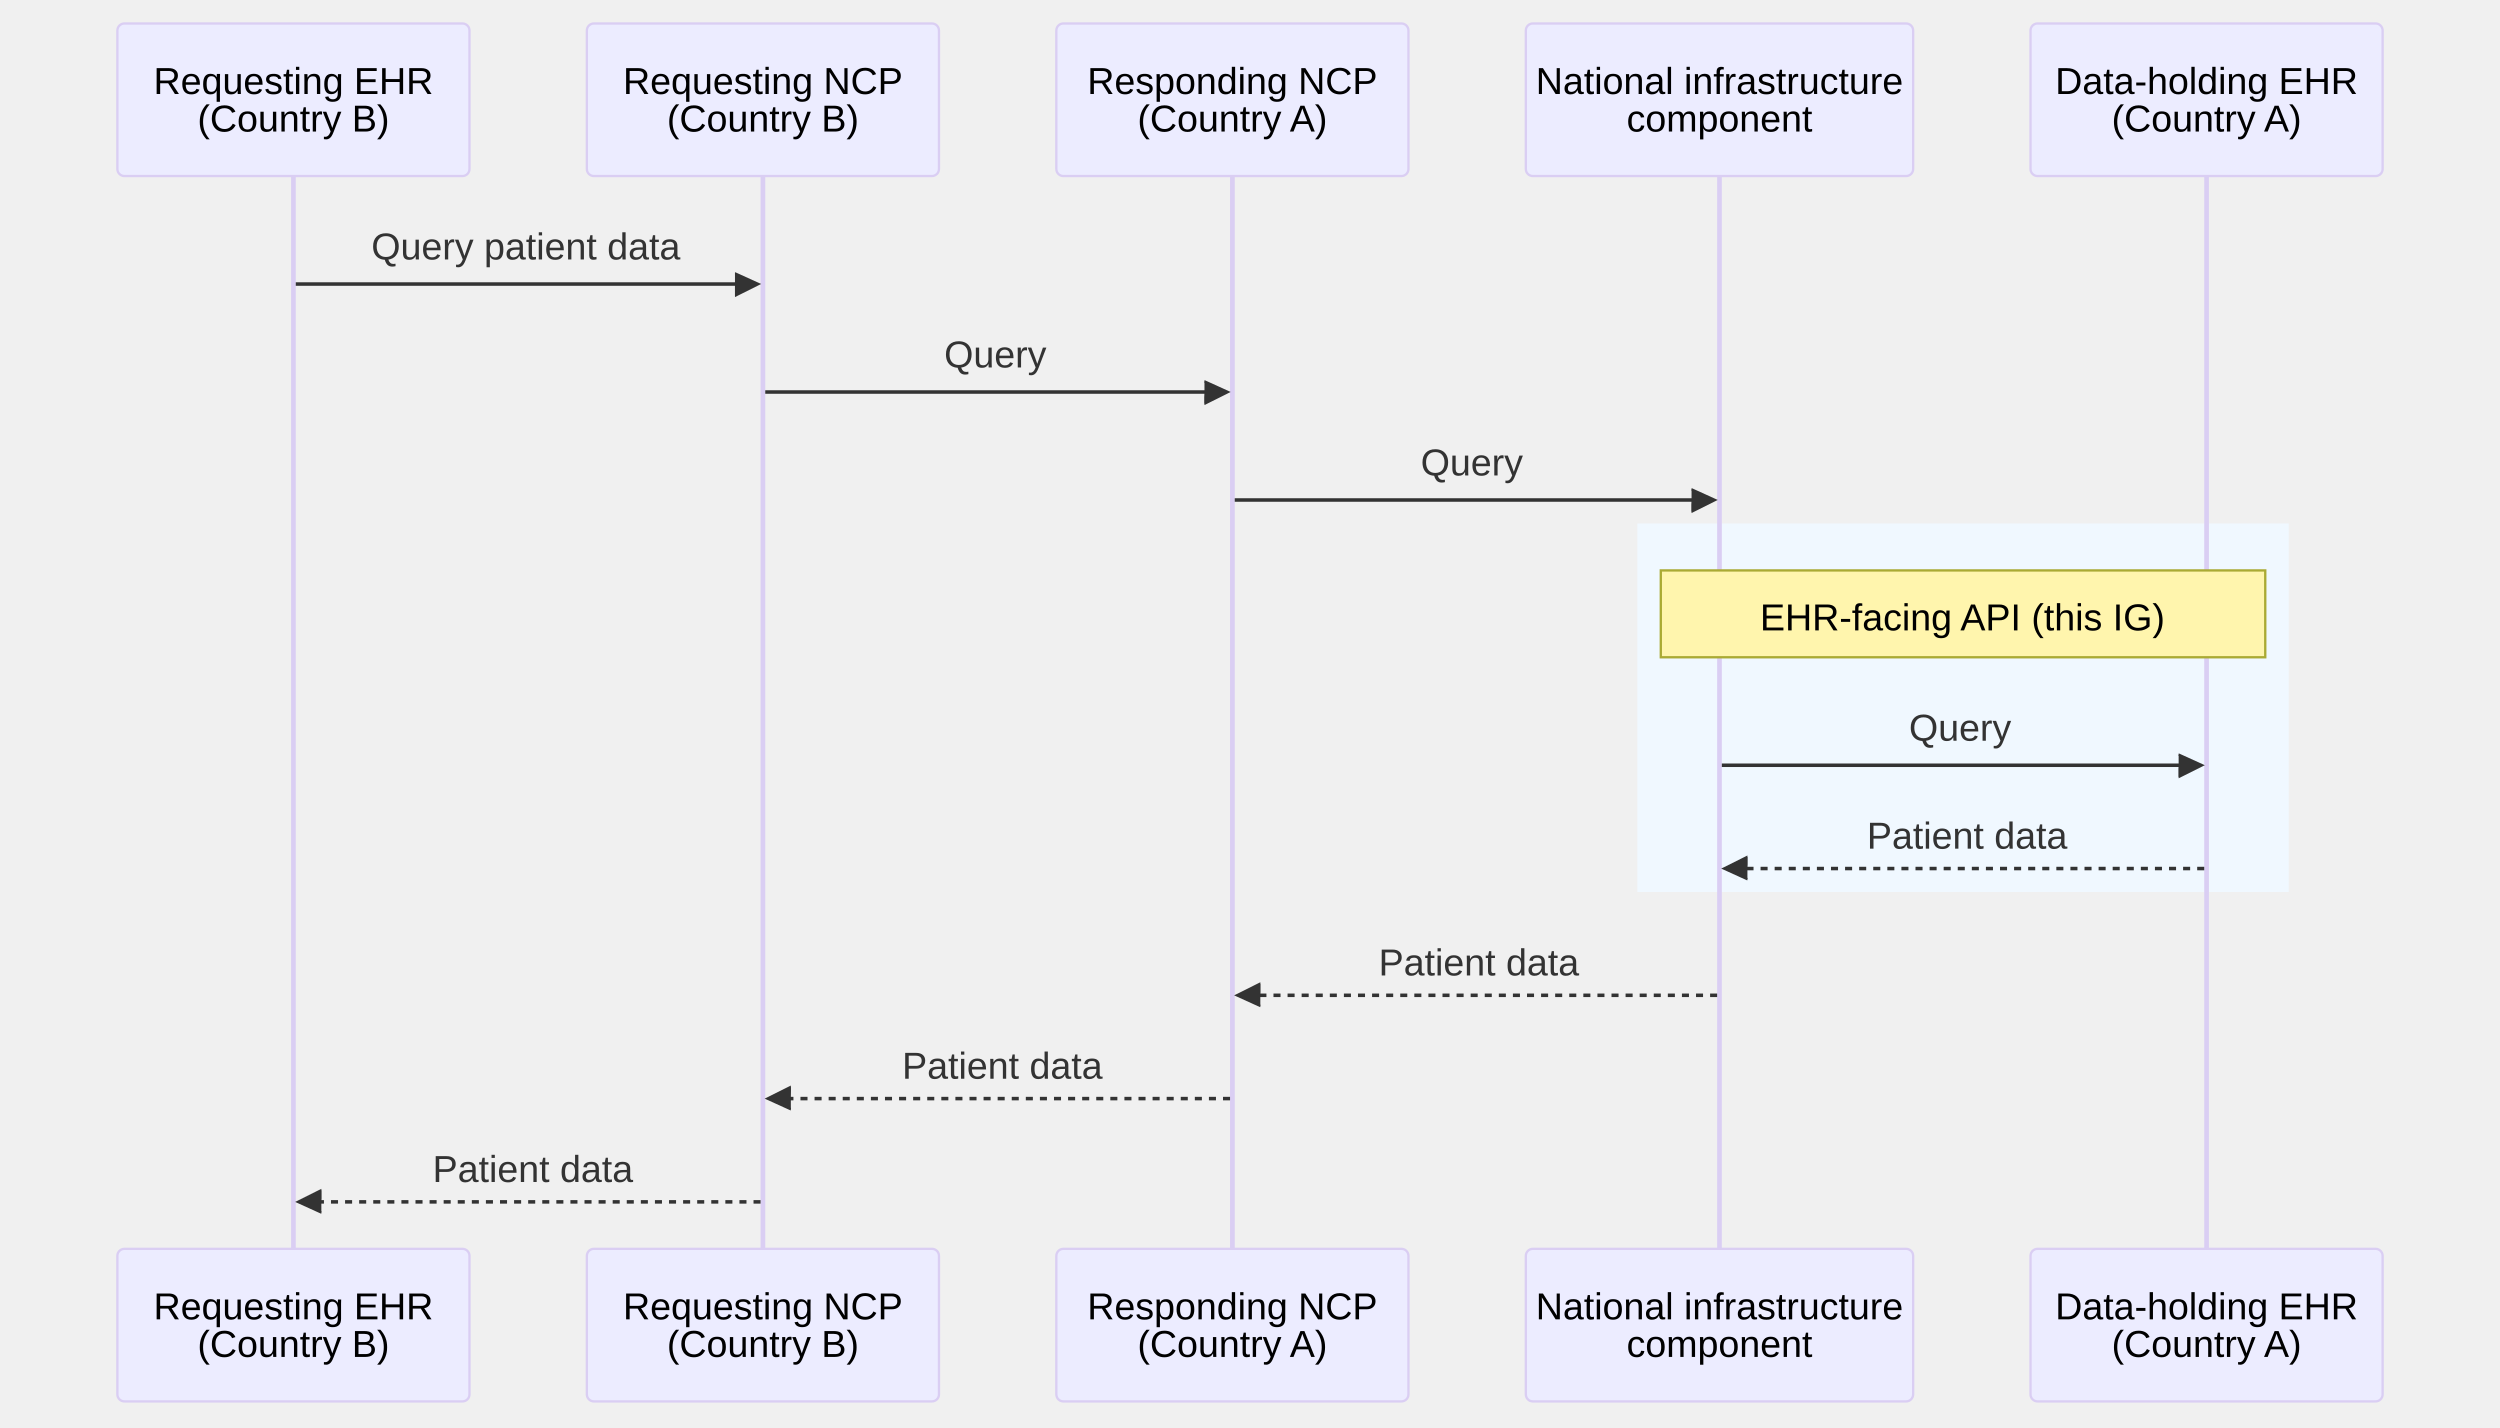
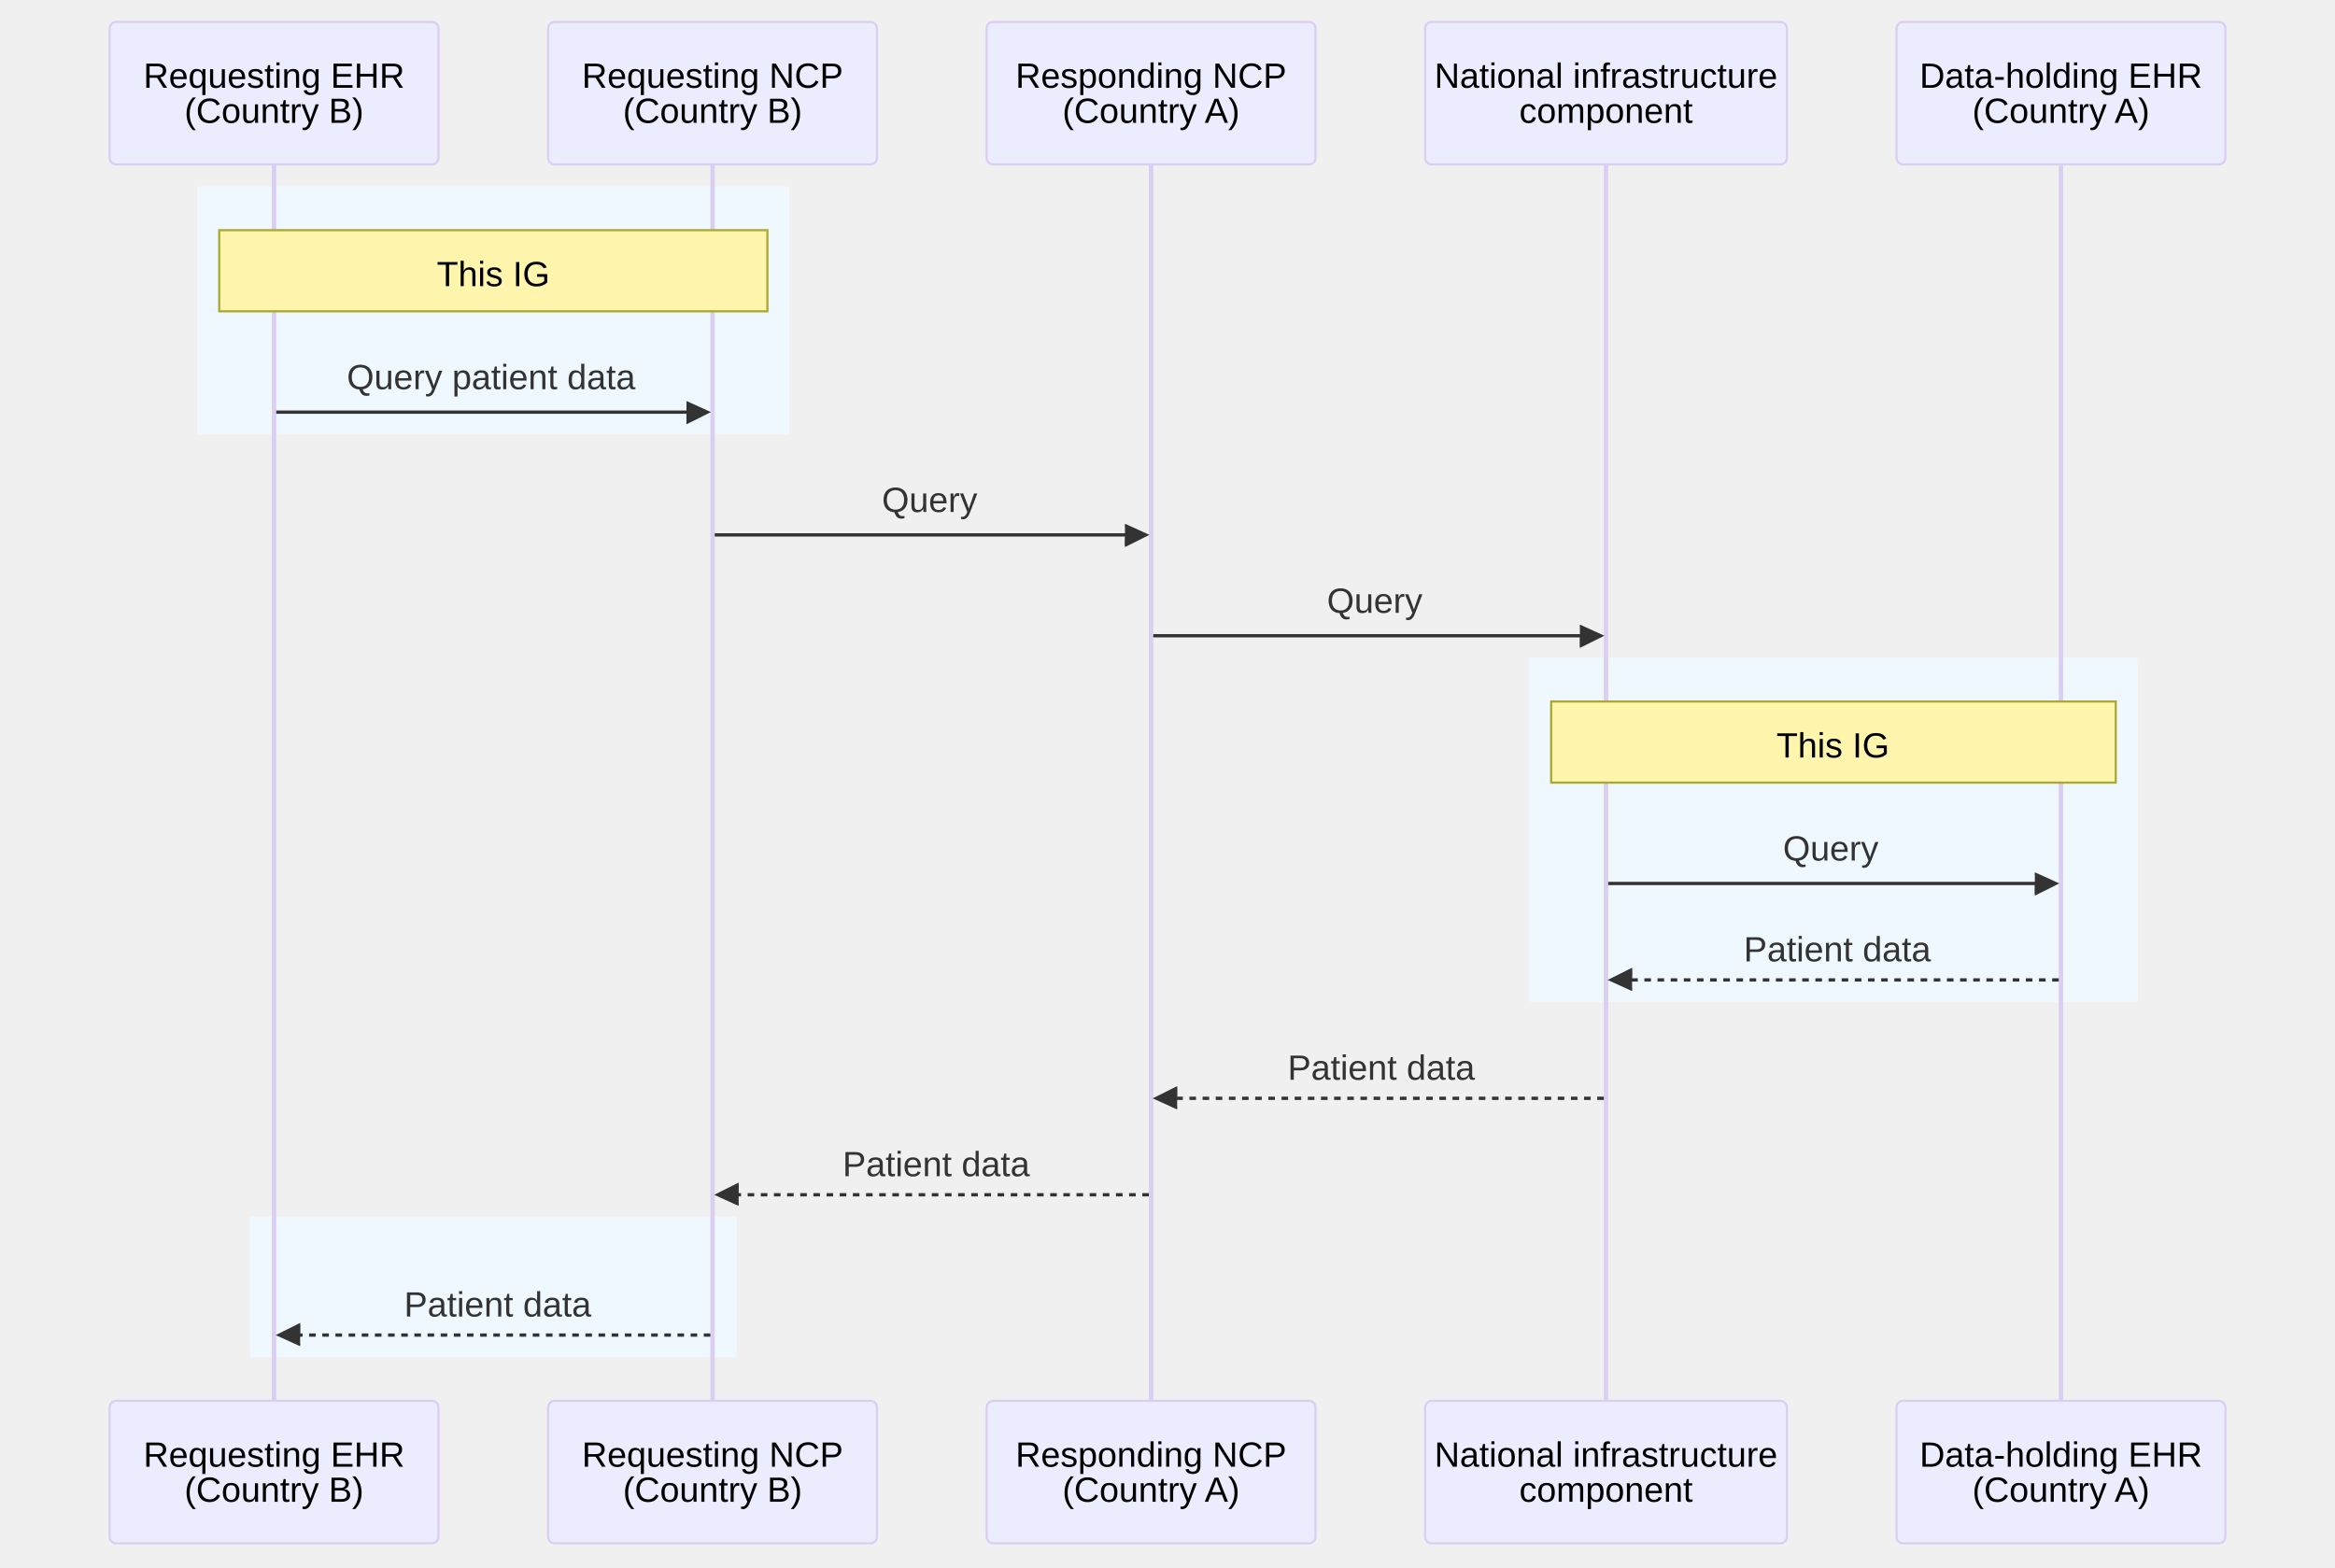
- <svg xmlns="http://www.w3.org/2000/svg" id="my-svg" width="100%" style="max-width: 1065px; background-color: transparent;" viewBox="-50 -10 1065 608" role="graphics-document document" aria-roledescription="sequence">
-   <rect x="647.5" y="213" fill="rgb(240, 248, 255)" width="277.5" height="157" class="rect" />
+ <svg xmlns="http://www.w3.org/2000/svg" id="my-svg" width="100%" style="max-width: 1065px; background-color: transparent;" viewBox="-50 -10 1065 715" role="graphics-document document" aria-roledescription="sequence">
+   <rect x="64" y="545" fill="rgb(240, 248, 255)" width="222" height="64" class="rect" />
+   <rect x="647.5" y="290" fill="rgb(240, 248, 255)" width="277.5" height="157" class="rect" />
+   <rect x="40" y="75" fill="rgb(240, 248, 255)" width="270" height="113" class="rect" />
  <g>
-     <rect x="815" y="522" fill="#eaeaea" stroke="#666" width="150" height="65" name="EHR" rx="3" ry="3" class="actor actor-bottom" />
-     <text x="890" y="554.5" dominant-baseline="central" alignment-baseline="central" class="actor actor-box" style="text-anchor: middle; font-size: 16px; font-weight: 400;">
+     <rect x="815" y="629" fill="#eaeaea" stroke="#666" width="150" height="65" name="EHR" rx="3" ry="3" class="actor actor-bottom" />
+     <text x="890" y="661.5" dominant-baseline="central" alignment-baseline="central" class="actor actor-box" style="text-anchor: middle; font-size: 16px; font-weight: 400;">
      <tspan x="890" dy="-8">Data-holding EHR</tspan>
    </text>
-     <text x="890" y="554.5" dominant-baseline="central" alignment-baseline="central" class="actor actor-box" style="text-anchor: middle; font-size: 16px; font-weight: 400;">
+     <text x="890" y="661.5" dominant-baseline="central" alignment-baseline="central" class="actor actor-box" style="text-anchor: middle; font-size: 16px; font-weight: 400;">
      <tspan x="890" dy="8">(Country A)</tspan>
    </text>
  </g>
  <g>
-     <rect x="600" y="522" fill="#eaeaea" stroke="#666" width="165" height="65" name="National" rx="3" ry="3" class="actor actor-bottom" />
-     <text x="682.5" y="554.5" dominant-baseline="central" alignment-baseline="central" class="actor actor-box" style="text-anchor: middle; font-size: 16px; font-weight: 400;">
+     <rect x="600" y="629" fill="#eaeaea" stroke="#666" width="165" height="65" name="National" rx="3" ry="3" class="actor actor-bottom" />
+     <text x="682.5" y="661.5" dominant-baseline="central" alignment-baseline="central" class="actor actor-box" style="text-anchor: middle; font-size: 16px; font-weight: 400;">
      <tspan x="682.5" dy="-8">National infrastructure</tspan>
    </text>
-     <text x="682.5" y="554.5" dominant-baseline="central" alignment-baseline="central" class="actor actor-box" style="text-anchor: middle; font-size: 16px; font-weight: 400;">
+     <text x="682.5" y="661.5" dominant-baseline="central" alignment-baseline="central" class="actor actor-box" style="text-anchor: middle; font-size: 16px; font-weight: 400;">
      <tspan x="682.5" dy="8">component</tspan>
    </text>
  </g>
  <g>
-     <rect x="400" y="522" fill="#eaeaea" stroke="#666" width="150" height="65" name="NCPA" rx="3" ry="3" class="actor actor-bottom" />
-     <text x="475" y="554.5" dominant-baseline="central" alignment-baseline="central" class="actor actor-box" style="text-anchor: middle; font-size: 16px; font-weight: 400;">
+     <rect x="400" y="629" fill="#eaeaea" stroke="#666" width="150" height="65" name="NCPA" rx="3" ry="3" class="actor actor-bottom" />
+     <text x="475" y="661.5" dominant-baseline="central" alignment-baseline="central" class="actor actor-box" style="text-anchor: middle; font-size: 16px; font-weight: 400;">
      <tspan x="475" dy="-8">Responding NCP</tspan>
    </text>
-     <text x="475" y="554.5" dominant-baseline="central" alignment-baseline="central" class="actor actor-box" style="text-anchor: middle; font-size: 16px; font-weight: 400;">
+     <text x="475" y="661.5" dominant-baseline="central" alignment-baseline="central" class="actor actor-box" style="text-anchor: middle; font-size: 16px; font-weight: 400;">
      <tspan x="475" dy="8">(Country A)</tspan>
    </text>
  </g>
  <g>
-     <rect x="200" y="522" fill="#eaeaea" stroke="#666" width="150" height="65" name="NCPB" rx="3" ry="3" class="actor actor-bottom" />
-     <text x="275" y="554.5" dominant-baseline="central" alignment-baseline="central" class="actor actor-box" style="text-anchor: middle; font-size: 16px; font-weight: 400;">
+     <rect x="200" y="629" fill="#eaeaea" stroke="#666" width="150" height="65" name="NCPB" rx="3" ry="3" class="actor actor-bottom" />
+     <text x="275" y="661.5" dominant-baseline="central" alignment-baseline="central" class="actor actor-box" style="text-anchor: middle; font-size: 16px; font-weight: 400;">
      <tspan x="275" dy="-8">Requesting NCP</tspan>
    </text>
-     <text x="275" y="554.5" dominant-baseline="central" alignment-baseline="central" class="actor actor-box" style="text-anchor: middle; font-size: 16px; font-weight: 400;">
+     <text x="275" y="661.5" dominant-baseline="central" alignment-baseline="central" class="actor actor-box" style="text-anchor: middle; font-size: 16px; font-weight: 400;">
      <tspan x="275" dy="8">(Country B)</tspan>
    </text>
  </g>
  <g>
-     <rect x="0" y="522" fill="#eaeaea" stroke="#666" width="150" height="65" name="Requester" rx="3" ry="3" class="actor actor-bottom" />
-     <text x="75" y="554.5" dominant-baseline="central" alignment-baseline="central" class="actor actor-box" style="text-anchor: middle; font-size: 16px; font-weight: 400;">
+     <rect x="0" y="629" fill="#eaeaea" stroke="#666" width="150" height="65" name="Requester" rx="3" ry="3" class="actor actor-bottom" />
+     <text x="75" y="661.5" dominant-baseline="central" alignment-baseline="central" class="actor actor-box" style="text-anchor: middle; font-size: 16px; font-weight: 400;">
      <tspan x="75" dy="-8">Requesting EHR</tspan>
    </text>
-     <text x="75" y="554.5" dominant-baseline="central" alignment-baseline="central" class="actor actor-box" style="text-anchor: middle; font-size: 16px; font-weight: 400;">
+     <text x="75" y="661.5" dominant-baseline="central" alignment-baseline="central" class="actor actor-box" style="text-anchor: middle; font-size: 16px; font-weight: 400;">
      <tspan x="75" dy="8">(Country B)</tspan>
    </text>
  </g>
  <g>
-     <line id="actor4" x1="890" y1="65" x2="890" y2="522" class="actor-line 200" stroke-width="0.5px" stroke="#999" name="EHR" />
+     <line id="actor4" x1="890" y1="65" x2="890" y2="629" class="actor-line 200" stroke-width="0.5px" stroke="#999" name="EHR" />
    <g id="root-4">
      <rect x="815" y="0" fill="#eaeaea" stroke="#666" width="150" height="65" name="EHR" rx="3" ry="3" class="actor actor-top" />
      <text x="890" y="32.5" dominant-baseline="central" alignment-baseline="central" class="actor actor-box" style="text-anchor: middle; font-size: 16px; font-weight: 400;">
        <tspan x="890" dy="-8">Data-holding EHR</tspan>
      </text>
      <text x="890" y="32.5" dominant-baseline="central" alignment-baseline="central" class="actor actor-box" style="text-anchor: middle; font-size: 16px; font-weight: 400;">
        <tspan x="890" dy="8">(Country A)</tspan>
      </text>
    </g>
  </g>
  <g>
-     <line id="actor3" x1="682.5" y1="65" x2="682.5" y2="522" class="actor-line 200" stroke-width="0.5px" stroke="#999" name="National" />
+     <line id="actor3" x1="682.5" y1="65" x2="682.5" y2="629" class="actor-line 200" stroke-width="0.5px" stroke="#999" name="National" />
    <g id="root-3">
      <rect x="600" y="0" fill="#eaeaea" stroke="#666" width="165" height="65" name="National" rx="3" ry="3" class="actor actor-top" />
      <text x="682.5" y="32.5" dominant-baseline="central" alignment-baseline="central" class="actor actor-box" style="text-anchor: middle; font-size: 16px; font-weight: 400;">
        <tspan x="682.5" dy="-8">National infrastructure</tspan>
      </text>
      <text x="682.5" y="32.5" dominant-baseline="central" alignment-baseline="central" class="actor actor-box" style="text-anchor: middle; font-size: 16px; font-weight: 400;">
        <tspan x="682.5" dy="8">component</tspan>
      </text>
    </g>
  </g>
  <g>
-     <line id="actor2" x1="475" y1="65" x2="475" y2="522" class="actor-line 200" stroke-width="0.5px" stroke="#999" name="NCPA" />
+     <line id="actor2" x1="475" y1="65" x2="475" y2="629" class="actor-line 200" stroke-width="0.5px" stroke="#999" name="NCPA" />
    <g id="root-2">
      <rect x="400" y="0" fill="#eaeaea" stroke="#666" width="150" height="65" name="NCPA" rx="3" ry="3" class="actor actor-top" />
      <text x="475" y="32.5" dominant-baseline="central" alignment-baseline="central" class="actor actor-box" style="text-anchor: middle; font-size: 16px; font-weight: 400;">
        <tspan x="475" dy="-8">Responding NCP</tspan>
      </text>
      <text x="475" y="32.5" dominant-baseline="central" alignment-baseline="central" class="actor actor-box" style="text-anchor: middle; font-size: 16px; font-weight: 400;">
        <tspan x="475" dy="8">(Country A)</tspan>
      </text>
    </g>
  </g>
  <g>
-     <line id="actor1" x1="275" y1="65" x2="275" y2="522" class="actor-line 200" stroke-width="0.5px" stroke="#999" name="NCPB" />
+     <line id="actor1" x1="275" y1="65" x2="275" y2="629" class="actor-line 200" stroke-width="0.5px" stroke="#999" name="NCPB" />
    <g id="root-1">
      <rect x="200" y="0" fill="#eaeaea" stroke="#666" width="150" height="65" name="NCPB" rx="3" ry="3" class="actor actor-top" />
      <text x="275" y="32.5" dominant-baseline="central" alignment-baseline="central" class="actor actor-box" style="text-anchor: middle; font-size: 16px; font-weight: 400;">
        <tspan x="275" dy="-8">Requesting NCP</tspan>
      </text>
      <text x="275" y="32.5" dominant-baseline="central" alignment-baseline="central" class="actor actor-box" style="text-anchor: middle; font-size: 16px; font-weight: 400;">
        <tspan x="275" dy="8">(Country B)</tspan>
      </text>
    </g>
  </g>
  <g>
-     <line id="actor0" x1="75" y1="65" x2="75" y2="522" class="actor-line 200" stroke-width="0.5px" stroke="#999" name="Requester" />
+     <line id="actor0" x1="75" y1="65" x2="75" y2="629" class="actor-line 200" stroke-width="0.5px" stroke="#999" name="Requester" />
    <g id="root-0">
      <rect x="0" y="0" fill="#eaeaea" stroke="#666" width="150" height="65" name="Requester" rx="3" ry="3" class="actor actor-top" />
      <text x="75" y="32.5" dominant-baseline="central" alignment-baseline="central" class="actor actor-box" style="text-anchor: middle; font-size: 16px; font-weight: 400;">
        <tspan x="75" dy="-8">Requesting EHR</tspan>
      </text>
      <text x="75" y="32.5" dominant-baseline="central" alignment-baseline="central" class="actor actor-box" style="text-anchor: middle; font-size: 16px; font-weight: 400;">
        <tspan x="75" dy="8">(Country B)</tspan>
      </text>
    </g>
  </g>
  <style>#my-svg{font-family:"trebuchet ms",verdana,arial,sans-serif;font-size:16px;fill:#333;}@keyframes edge-animation-frame{from{stroke-dashoffset:0;}}@keyframes dash{to{stroke-dashoffset:0;}}#my-svg .edge-animation-slow{stroke-dasharray:9,5!important;stroke-dashoffset:900;animation:dash 50s linear infinite;stroke-linecap:round;}#my-svg .edge-animation-fast{stroke-dasharray:9,5!important;stroke-dashoffset:900;animation:dash 20s linear infinite;stroke-linecap:round;}#my-svg .error-icon{fill:#552222;}#my-svg .error-text{fill:#552222;stroke:#552222;}#my-svg .edge-thickness-normal{stroke-width:1px;}#my-svg .edge-thickness-thick{stroke-width:3.5px;}#my-svg .edge-pattern-solid{stroke-dasharray:0;}#my-svg .edge-thickness-invisible{stroke-width:0;fill:none;}#my-svg .edge-pattern-dashed{stroke-dasharray:3;}#my-svg .edge-pattern-dotted{stroke-dasharray:2;}#my-svg .marker{fill:#333333;stroke:#333333;}#my-svg .marker.cross{stroke:#333333;}#my-svg svg{font-family:"trebuchet ms",verdana,arial,sans-serif;font-size:16px;}#my-svg p{margin:0;}#my-svg .actor{stroke:hsl(259.626, 59.777%, 87.902%);fill:#ECECFF;}#my-svg text.actor&gt;tspan{fill:black;stroke:none;}#my-svg .actor-line{stroke:hsl(259.626, 59.777%, 87.902%);}#my-svg .innerArc{stroke-width:1.5;stroke-dasharray:none;}#my-svg .messageLine0{stroke-width:1.5;stroke-dasharray:none;stroke:#333;}#my-svg .messageLine1{stroke-width:1.5;stroke-dasharray:2,2;stroke:#333;}#my-svg #arrowhead path{fill:#333;stroke:#333;}#my-svg .sequenceNumber{fill:white;}#my-svg #sequencenumber{fill:#333;}#my-svg #crosshead path{fill:#333;stroke:#333;}#my-svg .messageText{fill:#333;stroke:none;}#my-svg .labelBox{stroke:hsl(259.626, 59.777%, 87.902%);fill:#ECECFF;}#my-svg .labelText,#my-svg .labelText&gt;tspan{fill:black;stroke:none;}#my-svg .loopText,#my-svg .loopText&gt;tspan{fill:black;stroke:none;}#my-svg .loopLine{stroke-width:2px;stroke-dasharray:2,2;stroke:hsl(259.626, 59.777%, 87.902%);fill:hsl(259.626, 59.777%, 87.902%);}#my-svg .note{stroke:#aaaa33;fill:#fff5ad;}#my-svg .noteText,#my-svg .noteText&gt;tspan{fill:black;stroke:none;}#my-svg .activation0{fill:#f4f4f4;stroke:#666;}#my-svg .activation1{fill:#f4f4f4;stroke:#666;}#my-svg .activation2{fill:#f4f4f4;stroke:#666;}#my-svg .actorPopupMenu{position:absolute;}#my-svg .actorPopupMenuPanel{position:absolute;fill:#ECECFF;box-shadow:0px 8px 16px 0px rgba(0,0,0,0.2);filter:drop-shadow(3px 5px 2px rgb(0 0 0 / 0.4));}#my-svg .actor-man line{stroke:hsl(259.626, 59.777%, 87.902%);fill:#ECECFF;}#my-svg .actor-man circle,#my-svg line{stroke:hsl(259.626, 59.777%, 87.902%);fill:#ECECFF;stroke-width:2px;}#my-svg :root{--mermaid-font-family:"trebuchet ms",verdana,arial,sans-serif;}</style>
  <g />
  <defs>
    <symbol id="computer" width="24" height="24">
      <path transform="scale(.5)" d="M2 2v13h20v-13h-20zm18 11h-16v-9h16v9zm-10.228 6l.466-1h3.524l.467 1h-4.457zm14.228 3h-24l2-6h2.104l-1.33 4h18.45l-1.297-4h2.073l2 6zm-5-10h-14v-7h14v7z" />
    </symbol>
  </defs>
  <defs>
    <symbol id="database" fill-rule="evenodd" clip-rule="evenodd">
      <path transform="scale(.5)" d="M12.258.001l.256.004.255.005.253.008.251.01.249.012.247.015.246.016.242.019.241.02.239.023.236.024.233.027.231.028.229.031.225.032.223.034.22.036.217.038.214.04.211.041.208.043.205.045.201.046.198.048.194.05.191.051.187.053.183.054.18.056.175.057.172.059.168.06.163.061.16.063.155.064.15.066.074.033.073.033.071.034.07.034.069.035.068.035.067.035.066.035.064.036.064.036.062.036.06.036.06.037.058.037.058.037.055.038.055.038.053.038.052.038.051.039.05.039.048.039.047.039.045.04.044.04.043.04.041.04.04.041.039.041.037.041.036.041.034.041.033.042.032.042.03.042.029.042.027.042.026.043.024.043.023.043.021.043.02.043.018.044.017.043.015.044.013.044.012.044.011.045.009.044.007.045.006.045.004.045.002.045.001.045v17l-.001.045-.002.045-.004.045-.006.045-.007.045-.009.044-.011.045-.012.044-.013.044-.015.044-.017.043-.018.044-.02.043-.021.043-.023.043-.024.043-.026.043-.027.042-.029.042-.03.042-.032.042-.033.042-.034.041-.036.041-.037.041-.039.041-.04.041-.041.04-.043.04-.044.04-.045.04-.047.039-.048.039-.05.039-.051.039-.052.038-.053.038-.055.038-.055.038-.058.037-.058.037-.06.037-.06.036-.062.036-.064.036-.064.036-.066.035-.067.035-.068.035-.069.035-.07.034-.071.034-.073.033-.074.033-.15.066-.155.064-.16.063-.163.061-.168.06-.172.059-.175.057-.18.056-.183.054-.187.053-.191.051-.194.05-.198.048-.201.046-.205.045-.208.043-.211.041-.214.04-.217.038-.22.036-.223.034-.225.032-.229.031-.231.028-.233.027-.236.024-.239.023-.241.02-.242.019-.246.016-.247.015-.249.012-.251.01-.253.008-.255.005-.256.004-.258.001-.258-.001-.256-.004-.255-.005-.253-.008-.251-.01-.249-.012-.247-.015-.245-.016-.243-.019-.241-.02-.238-.023-.236-.024-.234-.027-.231-.028-.228-.031-.226-.032-.223-.034-.22-.036-.217-.038-.214-.04-.211-.041-.208-.043-.204-.045-.201-.046-.198-.048-.195-.05-.19-.051-.187-.053-.184-.054-.179-.056-.176-.057-.172-.059-.167-.06-.164-.061-.159-.063-.155-.064-.151-.066-.074-.033-.072-.033-.072-.034-.07-.034-.069-.035-.068-.035-.067-.035-.066-.035-.064-.036-.063-.036-.062-.036-.061-.036-.06-.037-.058-.037-.057-.037-.056-.038-.055-.038-.053-.038-.052-.038-.051-.039-.049-.039-.049-.039-.046-.039-.046-.04-.044-.04-.043-.04-.041-.04-.04-.041-.039-.041-.037-.041-.036-.041-.034-.041-.033-.042-.032-.042-.03-.042-.029-.042-.027-.042-.026-.043-.024-.043-.023-.043-.021-.043-.02-.043-.018-.044-.017-.043-.015-.044-.013-.044-.012-.044-.011-.045-.009-.044-.007-.045-.006-.045-.004-.045-.002-.045-.001-.045v-17l.001-.045.002-.045.004-.045.006-.045.007-.045.009-.044.011-.045.012-.044.013-.044.015-.044.017-.043.018-.044.02-.043.021-.043.023-.043.024-.043.026-.043.027-.042.029-.042.03-.042.032-.042.033-.042.034-.041.036-.041.037-.041.039-.041.04-.041.041-.04.043-.04.044-.04.046-.04.046-.039.049-.039.049-.039.051-.039.052-.038.053-.038.055-.038.056-.038.057-.037.058-.037.06-.037.061-.036.062-.036.063-.036.064-.036.066-.035.067-.035.068-.035.069-.035.07-.034.072-.034.072-.033.074-.033.151-.066.155-.064.159-.063.164-.061.167-.06.172-.059.176-.057.179-.056.184-.054.187-.053.19-.051.195-.05.198-.048.201-.046.204-.045.208-.043.211-.041.214-.04.217-.038.22-.036.223-.034.226-.032.228-.031.231-.028.234-.027.236-.024.238-.023.241-.02.243-.019.245-.016.247-.015.249-.012.251-.01.253-.008.255-.005.256-.004.258-.001.258.001zm-9.258 20.499v.01l.001.021.003.021.004.022.005.021.006.022.007.022.009.023.01.022.011.023.012.023.013.023.015.023.016.024.017.023.018.024.019.024.021.024.022.025.023.024.024.025.052.049.056.05.061.051.066.051.07.051.075.051.079.052.084.052.088.052.092.052.097.052.102.051.105.052.11.052.114.051.119.051.123.051.127.05.131.05.135.05.139.048.144.049.147.047.152.047.155.047.16.045.163.045.167.043.171.043.176.041.178.041.183.039.187.039.19.037.194.035.197.035.202.033.204.031.209.03.212.029.216.027.219.025.222.024.226.021.23.02.233.018.236.016.24.015.243.012.246.01.249.008.253.005.256.004.259.001.26-.001.257-.004.254-.005.25-.008.247-.011.244-.012.241-.014.237-.016.233-.018.231-.021.226-.021.224-.024.22-.026.216-.027.212-.028.21-.031.205-.031.202-.034.198-.034.194-.036.191-.037.187-.039.183-.04.179-.04.175-.042.172-.043.168-.044.163-.045.16-.046.155-.046.152-.047.148-.048.143-.049.139-.049.136-.05.131-.05.126-.05.123-.051.118-.052.114-.051.11-.052.106-.052.101-.052.096-.052.092-.052.088-.053.083-.051.079-.052.074-.052.07-.051.065-.051.06-.051.056-.05.051-.05.023-.024.023-.025.021-.024.02-.024.019-.024.018-.024.017-.024.015-.023.014-.024.013-.023.012-.023.01-.023.01-.022.008-.022.006-.022.006-.022.004-.022.004-.021.001-.021.001-.021v-4.127l-.077.055-.08.053-.083.054-.085.053-.087.052-.09.052-.093.051-.095.05-.097.05-.1.049-.102.049-.105.048-.106.047-.109.047-.111.046-.114.045-.115.045-.118.044-.12.043-.122.042-.124.042-.126.041-.128.04-.13.04-.132.038-.134.038-.135.037-.138.037-.139.035-.142.035-.143.034-.144.033-.147.032-.148.031-.15.03-.151.03-.153.029-.154.027-.156.027-.158.026-.159.025-.161.024-.162.023-.163.022-.165.021-.166.02-.167.019-.169.018-.169.017-.171.016-.173.015-.173.014-.175.013-.175.012-.177.011-.178.01-.179.008-.179.008-.181.006-.182.005-.182.004-.184.003-.184.002h-.37l-.184-.002-.184-.003-.182-.004-.182-.005-.181-.006-.179-.008-.179-.008-.178-.01-.176-.011-.176-.012-.175-.013-.173-.014-.172-.015-.171-.016-.17-.017-.169-.018-.167-.019-.166-.02-.165-.021-.163-.022-.162-.023-.161-.024-.159-.025-.157-.026-.156-.027-.155-.027-.153-.029-.151-.03-.15-.03-.148-.031-.146-.032-.145-.033-.143-.034-.141-.035-.14-.035-.137-.037-.136-.037-.134-.038-.132-.038-.13-.04-.128-.04-.126-.041-.124-.042-.122-.042-.12-.044-.117-.043-.116-.045-.113-.045-.112-.046-.109-.047-.106-.047-.105-.048-.102-.049-.1-.049-.097-.05-.095-.05-.093-.052-.09-.051-.087-.052-.085-.053-.083-.054-.08-.054-.077-.054v4.127zm0-5.654v.011l.001.021.003.021.004.021.005.022.006.022.007.022.009.022.01.022.011.023.012.023.013.023.015.024.016.023.017.024.018.024.019.024.021.024.022.024.023.025.024.024.052.05.056.05.061.05.066.051.07.051.075.052.079.051.084.052.088.052.092.052.097.052.102.052.105.052.11.051.114.051.119.052.123.05.127.051.131.05.135.049.139.049.144.048.147.048.152.047.155.046.16.045.163.045.167.044.171.042.176.042.178.04.183.04.187.038.19.037.194.036.197.034.202.033.204.032.209.03.212.028.216.027.219.025.222.024.226.022.23.02.233.018.236.016.24.014.243.012.246.01.249.008.253.006.256.003.259.001.26-.001.257-.003.254-.006.25-.008.247-.01.244-.012.241-.015.237-.016.233-.018.231-.02.226-.022.224-.024.22-.025.216-.027.212-.029.21-.03.205-.032.202-.033.198-.035.194-.036.191-.037.187-.039.183-.039.179-.041.175-.042.172-.043.168-.044.163-.045.16-.045.155-.047.152-.047.148-.048.143-.048.139-.05.136-.049.131-.05.126-.051.123-.051.118-.051.114-.052.11-.052.106-.052.101-.052.096-.052.092-.052.088-.052.083-.052.079-.052.074-.051.07-.052.065-.051.06-.05.056-.051.051-.049.023-.025.023-.024.021-.025.02-.024.019-.024.018-.024.017-.024.015-.023.014-.023.013-.024.012-.022.01-.023.01-.023.008-.022.006-.022.006-.022.004-.021.004-.022.001-.021.001-.021v-4.139l-.077.054-.08.054-.083.054-.085.052-.087.053-.09.051-.093.051-.095.051-.097.05-.1.049-.102.049-.105.048-.106.047-.109.047-.111.046-.114.045-.115.044-.118.044-.12.044-.122.042-.124.042-.126.041-.128.04-.13.039-.132.039-.134.038-.135.037-.138.036-.139.036-.142.035-.143.033-.144.033-.147.033-.148.031-.15.03-.151.03-.153.028-.154.028-.156.027-.158.026-.159.025-.161.024-.162.023-.163.022-.165.021-.166.02-.167.019-.169.018-.169.017-.171.016-.173.015-.173.014-.175.013-.175.012-.177.011-.178.009-.179.009-.179.007-.181.007-.182.005-.182.004-.184.003-.184.002h-.37l-.184-.002-.184-.003-.182-.004-.182-.005-.181-.007-.179-.007-.179-.009-.178-.009-.176-.011-.176-.012-.175-.013-.173-.014-.172-.015-.171-.016-.17-.017-.169-.018-.167-.019-.166-.02-.165-.021-.163-.022-.162-.023-.161-.024-.159-.025-.157-.026-.156-.027-.155-.028-.153-.028-.151-.03-.15-.03-.148-.031-.146-.033-.145-.033-.143-.033-.141-.035-.14-.036-.137-.036-.136-.037-.134-.038-.132-.039-.13-.039-.128-.04-.126-.041-.124-.042-.122-.043-.12-.043-.117-.044-.116-.044-.113-.046-.112-.046-.109-.046-.106-.047-.105-.048-.102-.049-.1-.049-.097-.05-.095-.051-.093-.051-.09-.051-.087-.053-.085-.052-.083-.054-.08-.054-.077-.054v4.139zm0-5.666v.011l.001.02.003.022.004.021.005.022.006.021.007.022.009.023.01.022.011.023.012.023.013.023.015.023.016.024.017.024.018.023.019.024.021.025.022.024.023.024.024.025.052.05.056.05.061.05.066.051.07.051.075.052.079.051.084.052.088.052.092.052.097.052.102.052.105.051.11.052.114.051.119.051.123.051.127.05.131.05.135.05.139.049.144.048.147.048.152.047.155.046.16.045.163.045.167.043.171.043.176.042.178.04.183.04.187.038.19.037.194.036.197.034.202.033.204.032.209.03.212.028.216.027.219.025.222.024.226.021.23.02.233.018.236.017.24.014.243.012.246.01.249.008.253.006.256.003.259.001.26-.001.257-.003.254-.006.25-.008.247-.01.244-.013.241-.014.237-.016.233-.018.231-.02.226-.022.224-.024.22-.025.216-.027.212-.029.21-.03.205-.032.202-.033.198-.035.194-.036.191-.037.187-.039.183-.039.179-.041.175-.042.172-.043.168-.044.163-.045.16-.045.155-.047.152-.047.148-.048.143-.049.139-.049.136-.049.131-.051.126-.05.123-.051.118-.052.114-.051.11-.052.106-.052.101-.052.096-.052.092-.052.088-.052.083-.052.079-.052.074-.052.07-.051.065-.051.06-.051.056-.05.051-.049.023-.025.023-.025.021-.024.02-.024.019-.024.018-.024.017-.024.015-.023.014-.024.013-.023.012-.023.01-.022.01-.023.008-.022.006-.022.006-.022.004-.022.004-.021.001-.021.001-.021v-4.153l-.077.054-.08.054-.083.053-.085.053-.087.053-.09.051-.093.051-.095.051-.097.05-.1.049-.102.048-.105.048-.106.048-.109.046-.111.046-.114.046-.115.044-.118.044-.12.043-.122.043-.124.042-.126.041-.128.04-.13.039-.132.039-.134.038-.135.037-.138.036-.139.036-.142.034-.143.034-.144.033-.147.032-.148.032-.15.03-.151.03-.153.028-.154.028-.156.027-.158.026-.159.024-.161.024-.162.023-.163.023-.165.021-.166.02-.167.019-.169.018-.169.017-.171.016-.173.015-.173.014-.175.013-.175.012-.177.01-.178.01-.179.009-.179.007-.181.006-.182.006-.182.004-.184.003-.184.001-.185.001-.185-.001-.184-.001-.184-.003-.182-.004-.182-.006-.181-.006-.179-.007-.179-.009-.178-.01-.176-.01-.176-.012-.175-.013-.173-.014-.172-.015-.171-.016-.17-.017-.169-.018-.167-.019-.166-.02-.165-.021-.163-.023-.162-.023-.161-.024-.159-.024-.157-.026-.156-.027-.155-.028-.153-.028-.151-.03-.15-.03-.148-.032-.146-.032-.145-.033-.143-.034-.141-.034-.14-.036-.137-.036-.136-.037-.134-.038-.132-.039-.13-.039-.128-.041-.126-.041-.124-.041-.122-.043-.12-.043-.117-.044-.116-.044-.113-.046-.112-.046-.109-.046-.106-.048-.105-.048-.102-.048-.1-.05-.097-.049-.095-.051-.093-.051-.09-.052-.087-.052-.085-.053-.083-.053-.08-.054-.077-.054v4.153zm8.74-8.179l-.257.004-.254.005-.25.008-.247.011-.244.012-.241.014-.237.016-.233.018-.231.021-.226.022-.224.023-.22.026-.216.027-.212.028-.21.031-.205.032-.202.033-.198.034-.194.036-.191.038-.187.038-.183.04-.179.041-.175.042-.172.043-.168.043-.163.045-.16.046-.155.046-.152.048-.148.048-.143.048-.139.049-.136.05-.131.05-.126.051-.123.051-.118.051-.114.052-.11.052-.106.052-.101.052-.096.052-.092.052-.088.052-.083.052-.079.052-.074.051-.07.052-.065.051-.06.05-.056.05-.051.05-.023.025-.023.024-.021.024-.02.025-.019.024-.018.024-.017.023-.015.024-.014.023-.013.023-.012.023-.01.023-.01.022-.008.022-.006.023-.006.021-.004.022-.004.021-.001.021-.001.021.001.021.001.021.004.021.004.022.006.021.006.023.008.022.01.022.01.023.012.023.013.023.014.023.015.024.017.023.018.024.019.024.02.025.021.024.023.024.023.025.051.05.056.05.06.05.065.051.07.052.074.051.079.052.083.052.088.052.092.052.096.052.101.052.106.052.11.052.114.052.118.051.123.051.126.051.131.05.136.05.139.049.143.048.148.048.152.048.155.046.16.046.163.045.168.043.172.043.175.042.179.041.183.04.187.038.191.038.194.036.198.034.202.033.205.032.21.031.212.028.216.027.22.026.224.023.226.022.231.021.233.018.237.016.241.014.244.012.247.011.25.008.254.005.257.004.26.001.26-.001.257-.004.254-.005.25-.008.247-.011.244-.012.241-.014.237-.016.233-.018.231-.021.226-.022.224-.023.22-.026.216-.027.212-.028.21-.031.205-.032.202-.033.198-.034.194-.036.191-.038.187-.038.183-.04.179-.041.175-.042.172-.043.168-.043.163-.045.16-.046.155-.046.152-.048.148-.048.143-.048.139-.049.136-.05.131-.05.126-.051.123-.051.118-.051.114-.052.11-.052.106-.052.101-.052.096-.052.092-.052.088-.052.083-.052.079-.052.074-.051.07-.052.065-.051.06-.05.056-.05.051-.05.023-.025.023-.024.021-.024.02-.025.019-.024.018-.024.017-.023.015-.024.014-.023.013-.023.012-.023.01-.023.01-.022.008-.022.006-.023.006-.021.004-.022.004-.021.001-.021.001-.021-.001-.021-.001-.021-.004-.021-.004-.022-.006-.021-.006-.023-.008-.022-.01-.022-.01-.023-.012-.023-.013-.023-.014-.023-.015-.024-.017-.023-.018-.024-.019-.024-.02-.025-.021-.024-.023-.024-.023-.025-.051-.05-.056-.05-.06-.05-.065-.051-.07-.052-.074-.051-.079-.052-.083-.052-.088-.052-.092-.052-.096-.052-.101-.052-.106-.052-.11-.052-.114-.052-.118-.051-.123-.051-.126-.051-.131-.05-.136-.05-.139-.049-.143-.048-.148-.048-.152-.048-.155-.046-.16-.046-.163-.045-.168-.043-.172-.043-.175-.042-.179-.041-.183-.04-.187-.038-.191-.038-.194-.036-.198-.034-.202-.033-.205-.032-.21-.031-.212-.028-.216-.027-.22-.026-.224-.023-.226-.022-.231-.021-.233-.018-.237-.016-.241-.014-.244-.012-.247-.011-.25-.008-.254-.005-.257-.004-.26-.001-.26.001z" />
    </symbol>
  </defs>
  <defs>
    <symbol id="clock" width="24" height="24">
      <path transform="scale(.5)" d="M12 2c5.514 0 10 4.486 10 10s-4.486 10-10 10-10-4.486-10-10 4.486-10 10-10zm0-2c-6.627 0-12 5.373-12 12s5.373 12 12 12 12-5.373 12-12-5.373-12-12-12zm5.848 12.459c.202.038.202.333.001.372-1.907.361-6.045 1.111-6.547 1.111-.719 0-1.301-.582-1.301-1.301 0-.512.77-5.447 1.125-7.445.034-.192.312-.181.343.014l.985 6.238 5.394 1.011z" />
    </symbol>
  </defs>
  <defs>
    <marker id="arrowhead" refX="7.9" refY="5" markerUnits="userSpaceOnUse" markerWidth="12" markerHeight="12" orient="auto-start-reverse">
      <path d="M -1 0 L 10 5 L 0 10 z" />
    </marker>
  </defs>
  <defs>
    <marker id="crosshead" markerWidth="15" markerHeight="8" orient="auto" refX="4" refY="4.5">
      <path fill="none" stroke="#000000" stroke-width="1pt" d="M 1,2 L 6,7 M 6,2 L 1,7" style="stroke-dasharray: 0, 0;" />
    </marker>
  </defs>
  <defs>
    <marker id="filled-head" refX="15.5" refY="7" markerWidth="20" markerHeight="28" orient="auto">
      <path d="M 18,7 L9,13 L14,7 L9,1 Z" />
    </marker>
  </defs>
  <defs>
    <marker id="sequencenumber" refX="15" refY="15" markerWidth="60" markerHeight="40" orient="auto">
      <circle cx="15" cy="15" r="6" />
    </marker>
  </defs>
  <defs>
    <marker id="solidTopArrowHead" refX="7.9" refY="7.25" markerUnits="userSpaceOnUse" markerWidth="12" markerHeight="12" orient="auto-start-reverse">
      <path d="M 0 0 L 10 8 L 0 8 z" />
    </marker>
  </defs>
  <defs>
    <marker id="solidBottomArrowHead" refX="7.9" refY="0.75" markerUnits="userSpaceOnUse" markerWidth="12" markerHeight="12" orient="auto-start-reverse">
      <path d="M 0 0 L 10 0 L 0 8 z" />
    </marker>
  </defs>
  <defs>
    <marker id="stickTopArrowHead" refX="7.5" refY="7" markerUnits="userSpaceOnUse" markerWidth="12" markerHeight="12" orient="auto-start-reverse">
      <path d="M 0 0 L 7 7" stroke="black" stroke-width="1.5" fill="none" />
    </marker>
  </defs>
  <defs>
    <marker id="stickBottomArrowHead" refX="7.5" refY="0" markerUnits="userSpaceOnUse" markerWidth="12" markerHeight="12" orient="auto-start-reverse">
      <path d="M 0 7 L 7 0" stroke="black" stroke-width="1.5" fill="none" />
    </marker>
  </defs>
  <g>
-     <rect x="657.5" y="233" fill="#EDF2AE" stroke="#666" width="257.5" height="37" class="note" />
-     <text x="786" y="238" text-anchor="middle" dominant-baseline="middle" alignment-baseline="middle" class="noteText" dy="1em" style="font-size: 16px; font-weight: 400;">
-       <tspan x="786">EHR-facing API (this IG)</tspan>
+     <rect x="50" y="95" fill="#EDF2AE" stroke="#666" width="250" height="37" class="note" />
+     <text x="175" y="100" text-anchor="middle" dominant-baseline="middle" alignment-baseline="middle" class="noteText" dy="1em" style="font-size: 16px; font-weight: 400;">
+       <tspan x="175">This IG</tspan>
    </text>
  </g>
-   <text x="174" y="80" text-anchor="middle" dominant-baseline="middle" alignment-baseline="middle" class="messageText" dy="1em" style="font-size: 16px; font-weight: 400;">Query patient data</text>
-   <line x1="76" y1="111" x2="271" y2="111" class="messageLine0" stroke-width="2" stroke="none" marker-end="url(#arrowhead)" style="fill: none;" />
-   <text x="374" y="126" text-anchor="middle" dominant-baseline="middle" alignment-baseline="middle" class="messageText" dy="1em" style="font-size: 16px; font-weight: 400;">Query</text>
-   <line x1="276" y1="157" x2="471" y2="157" class="messageLine0" stroke-width="2" stroke="none" marker-end="url(#arrowhead)" style="fill: none;" />
-   <text x="577" y="172" text-anchor="middle" dominant-baseline="middle" alignment-baseline="middle" class="messageText" dy="1em" style="font-size: 16px; font-weight: 400;">Query</text>
-   <line x1="476" y1="203" x2="678.5" y2="203" class="messageLine0" stroke-width="2" stroke="none" marker-end="url(#arrowhead)" style="fill: none;" />
-   <text x="785" y="285" text-anchor="middle" dominant-baseline="middle" alignment-baseline="middle" class="messageText" dy="1em" style="font-size: 16px; font-weight: 400;">Query</text>
-   <line x1="683.5" y1="316" x2="886" y2="316" class="messageLine0" stroke-width="2" stroke="none" marker-end="url(#arrowhead)" style="fill: none;" />
-   <text x="788" y="331" text-anchor="middle" dominant-baseline="middle" alignment-baseline="middle" class="messageText" dy="1em" style="font-size: 16px; font-weight: 400;">Patient data</text>
-   <line x1="889" y1="360" x2="686.5" y2="360" class="messageLine1" stroke-width="2" stroke="none" marker-end="url(#arrowhead)" style="stroke-dasharray: 3, 3; fill: none;" />
-   <text x="580" y="385" text-anchor="middle" dominant-baseline="middle" alignment-baseline="middle" class="messageText" dy="1em" style="font-size: 16px; font-weight: 400;">Patient data</text>
-   <line x1="681.5" y1="414" x2="479" y2="414" class="messageLine1" stroke-width="2" stroke="none" marker-end="url(#arrowhead)" style="stroke-dasharray: 3, 3; fill: none;" />
-   <text x="377" y="429" text-anchor="middle" dominant-baseline="middle" alignment-baseline="middle" class="messageText" dy="1em" style="font-size: 16px; font-weight: 400;">Patient data</text>
-   <line x1="474" y1="458" x2="279" y2="458" class="messageLine1" stroke-width="2" stroke="none" marker-end="url(#arrowhead)" style="stroke-dasharray: 3, 3; fill: none;" />
-   <text x="177" y="473" text-anchor="middle" dominant-baseline="middle" alignment-baseline="middle" class="messageText" dy="1em" style="font-size: 16px; font-weight: 400;">Patient data</text>
-   <line x1="274" y1="502" x2="79" y2="502" class="messageLine1" stroke-width="2" stroke="none" marker-end="url(#arrowhead)" style="stroke-dasharray: 3, 3; fill: none;" />
+   <g>
+     <rect x="657.5" y="310" fill="#EDF2AE" stroke="#666" width="257.5" height="37" class="note" />
+     <text x="786" y="315" text-anchor="middle" dominant-baseline="middle" alignment-baseline="middle" class="noteText" dy="1em" style="font-size: 16px; font-weight: 400;">
+       <tspan x="786">This IG</tspan>
+     </text>
+   </g>
+   <text x="174" y="147" text-anchor="middle" dominant-baseline="middle" alignment-baseline="middle" class="messageText" dy="1em" style="font-size: 16px; font-weight: 400;">Query patient data</text>
+   <line x1="76" y1="178" x2="271" y2="178" class="messageLine0" stroke-width="2" stroke="none" marker-end="url(#arrowhead)" style="fill: none;" />
+   <text x="374" y="203" text-anchor="middle" dominant-baseline="middle" alignment-baseline="middle" class="messageText" dy="1em" style="font-size: 16px; font-weight: 400;">Query</text>
+   <line x1="276" y1="234" x2="471" y2="234" class="messageLine0" stroke-width="2" stroke="none" marker-end="url(#arrowhead)" style="fill: none;" />
+   <text x="577" y="249" text-anchor="middle" dominant-baseline="middle" alignment-baseline="middle" class="messageText" dy="1em" style="font-size: 16px; font-weight: 400;">Query</text>
+   <line x1="476" y1="280" x2="678.5" y2="280" class="messageLine0" stroke-width="2" stroke="none" marker-end="url(#arrowhead)" style="fill: none;" />
+   <text x="785" y="362" text-anchor="middle" dominant-baseline="middle" alignment-baseline="middle" class="messageText" dy="1em" style="font-size: 16px; font-weight: 400;">Query</text>
+   <line x1="683.5" y1="393" x2="886" y2="393" class="messageLine0" stroke-width="2" stroke="none" marker-end="url(#arrowhead)" style="fill: none;" />
+   <text x="788" y="408" text-anchor="middle" dominant-baseline="middle" alignment-baseline="middle" class="messageText" dy="1em" style="font-size: 16px; font-weight: 400;">Patient data</text>
+   <line x1="889" y1="437" x2="686.5" y2="437" class="messageLine1" stroke-width="2" stroke="none" marker-end="url(#arrowhead)" style="stroke-dasharray: 3, 3; fill: none;" />
+   <text x="580" y="462" text-anchor="middle" dominant-baseline="middle" alignment-baseline="middle" class="messageText" dy="1em" style="font-size: 16px; font-weight: 400;">Patient data</text>
+   <line x1="681.5" y1="491" x2="479" y2="491" class="messageLine1" stroke-width="2" stroke="none" marker-end="url(#arrowhead)" style="stroke-dasharray: 3, 3; fill: none;" />
+   <text x="377" y="506" text-anchor="middle" dominant-baseline="middle" alignment-baseline="middle" class="messageText" dy="1em" style="font-size: 16px; font-weight: 400;">Patient data</text>
+   <line x1="474" y1="535" x2="279" y2="535" class="messageLine1" stroke-width="2" stroke="none" marker-end="url(#arrowhead)" style="stroke-dasharray: 3, 3; fill: none;" />
+   <text x="177" y="570" text-anchor="middle" dominant-baseline="middle" alignment-baseline="middle" class="messageText" dy="1em" style="font-size: 16px; font-weight: 400;">Patient data</text>
+   <line x1="274" y1="599" x2="79" y2="599" class="messageLine1" stroke-width="2" stroke="none" marker-end="url(#arrowhead)" style="stroke-dasharray: 3, 3; fill: none;" />
</svg>
